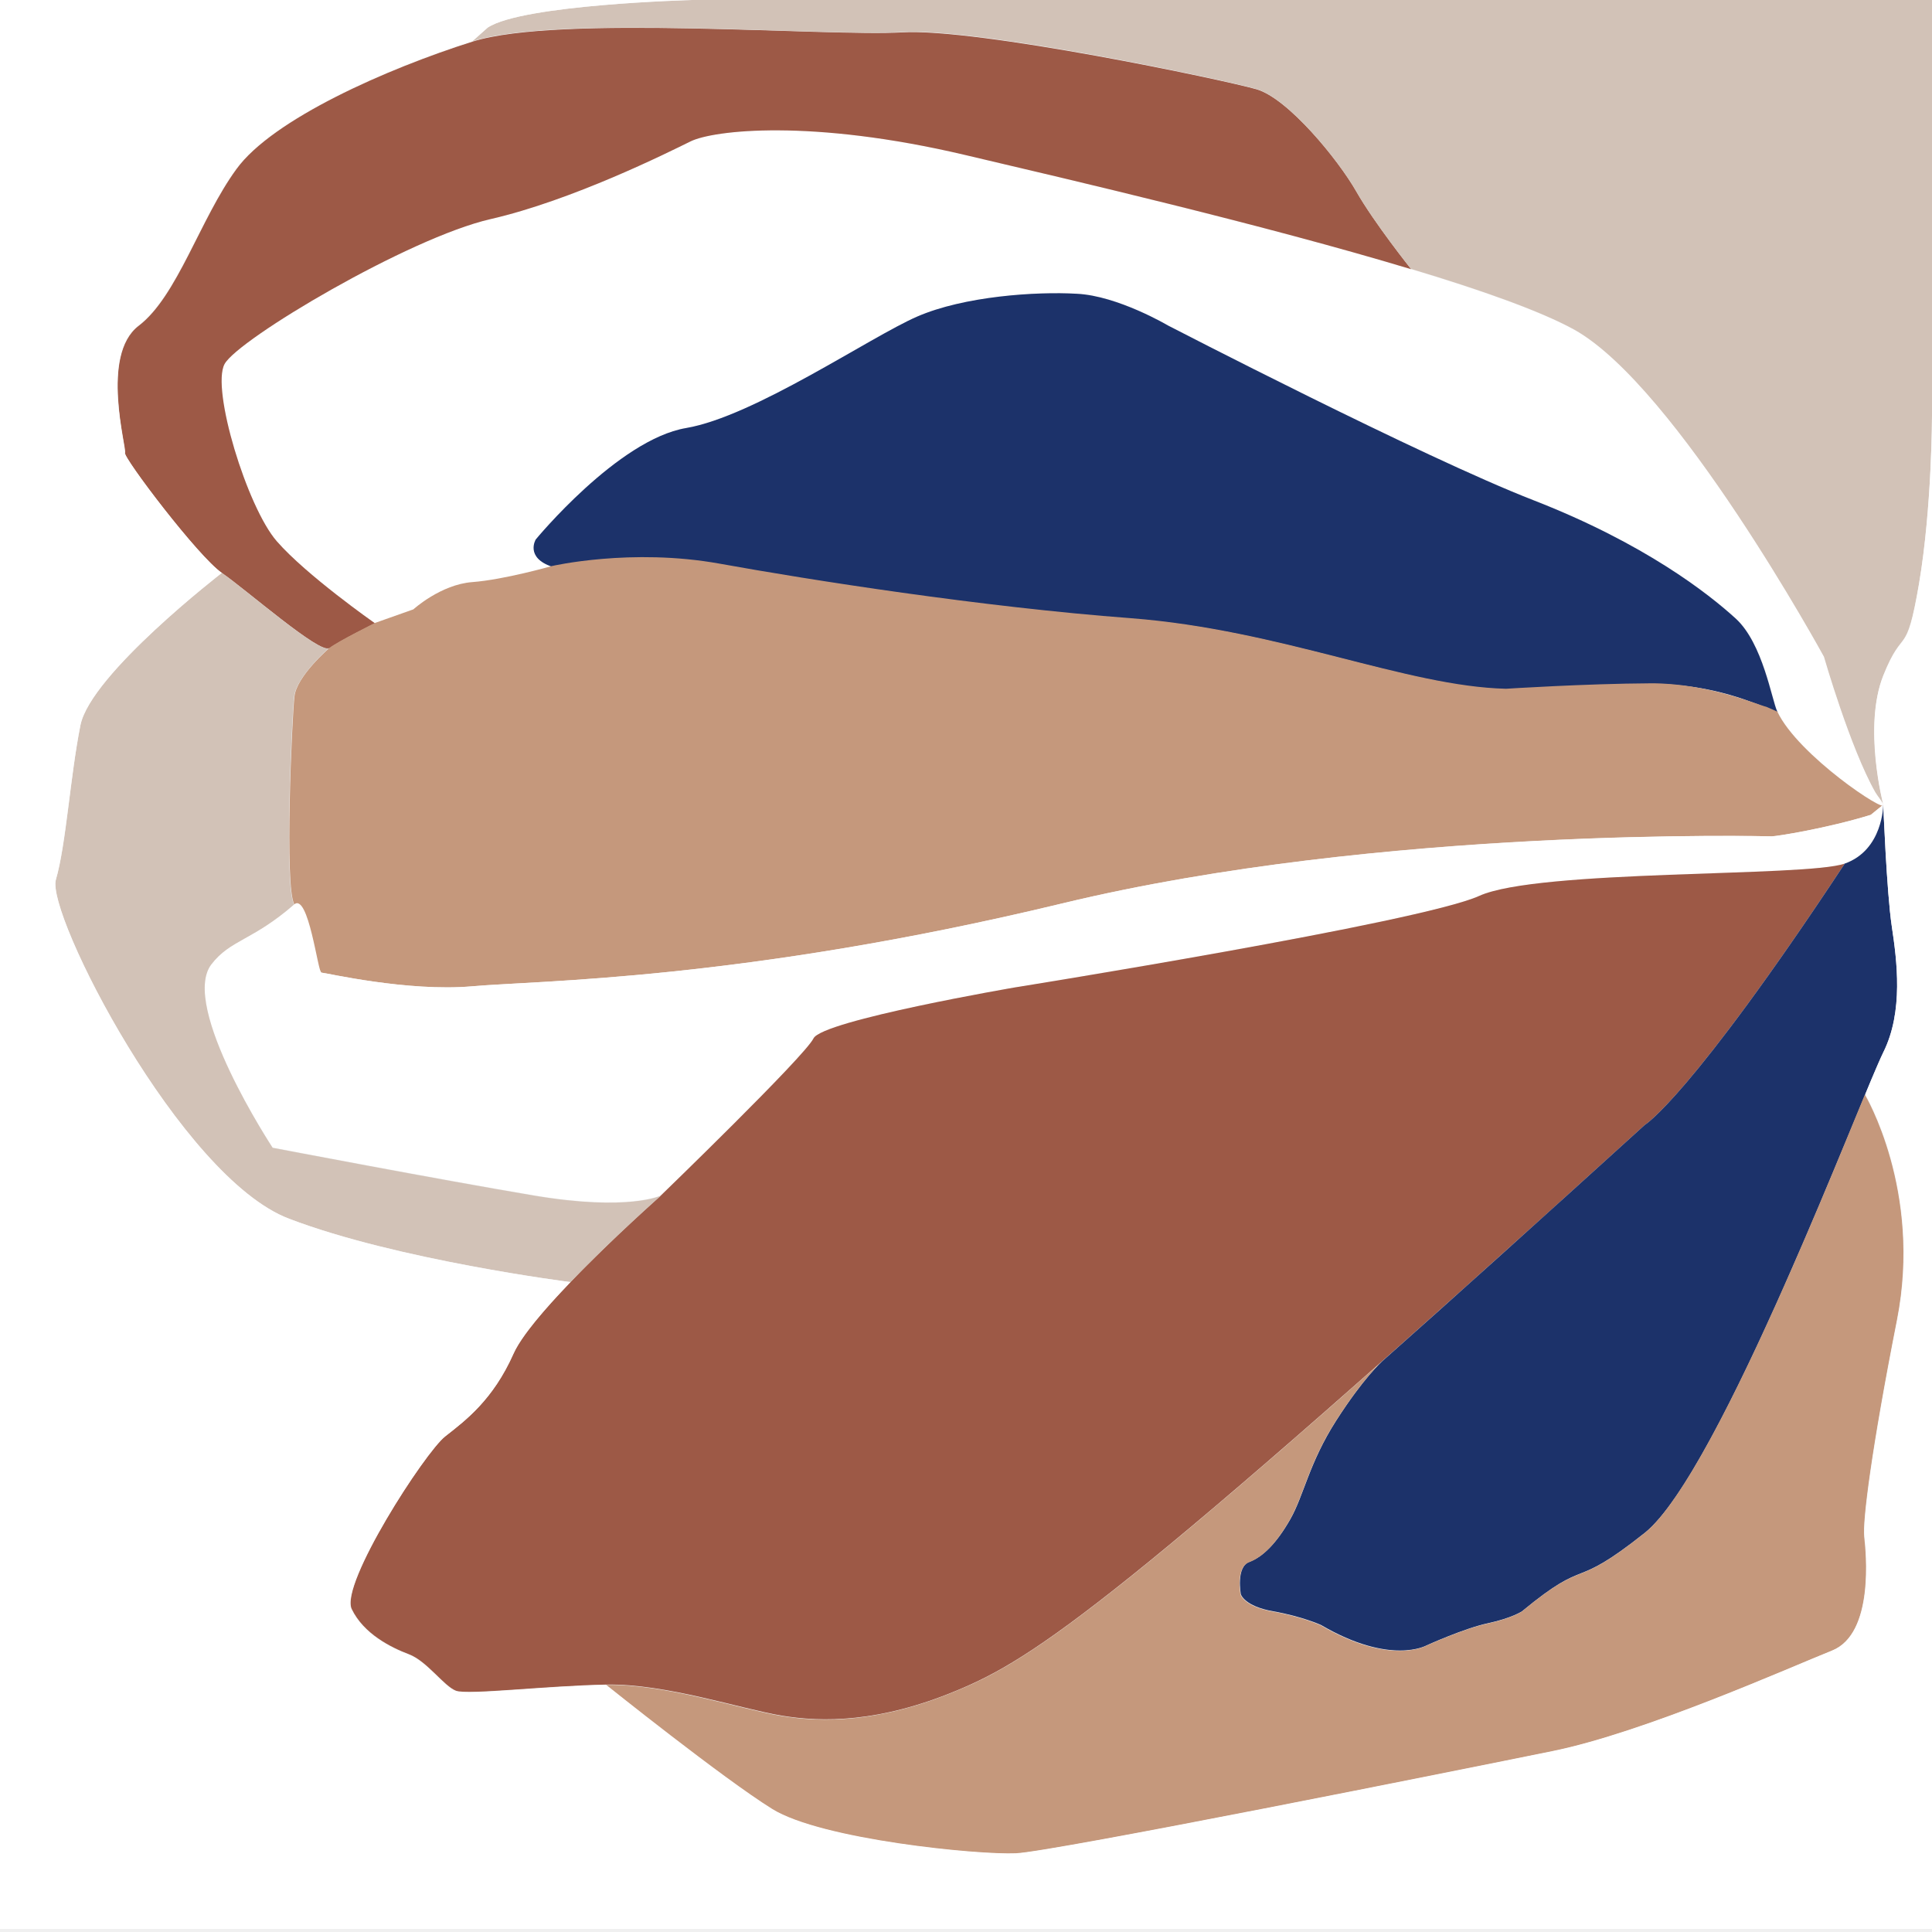
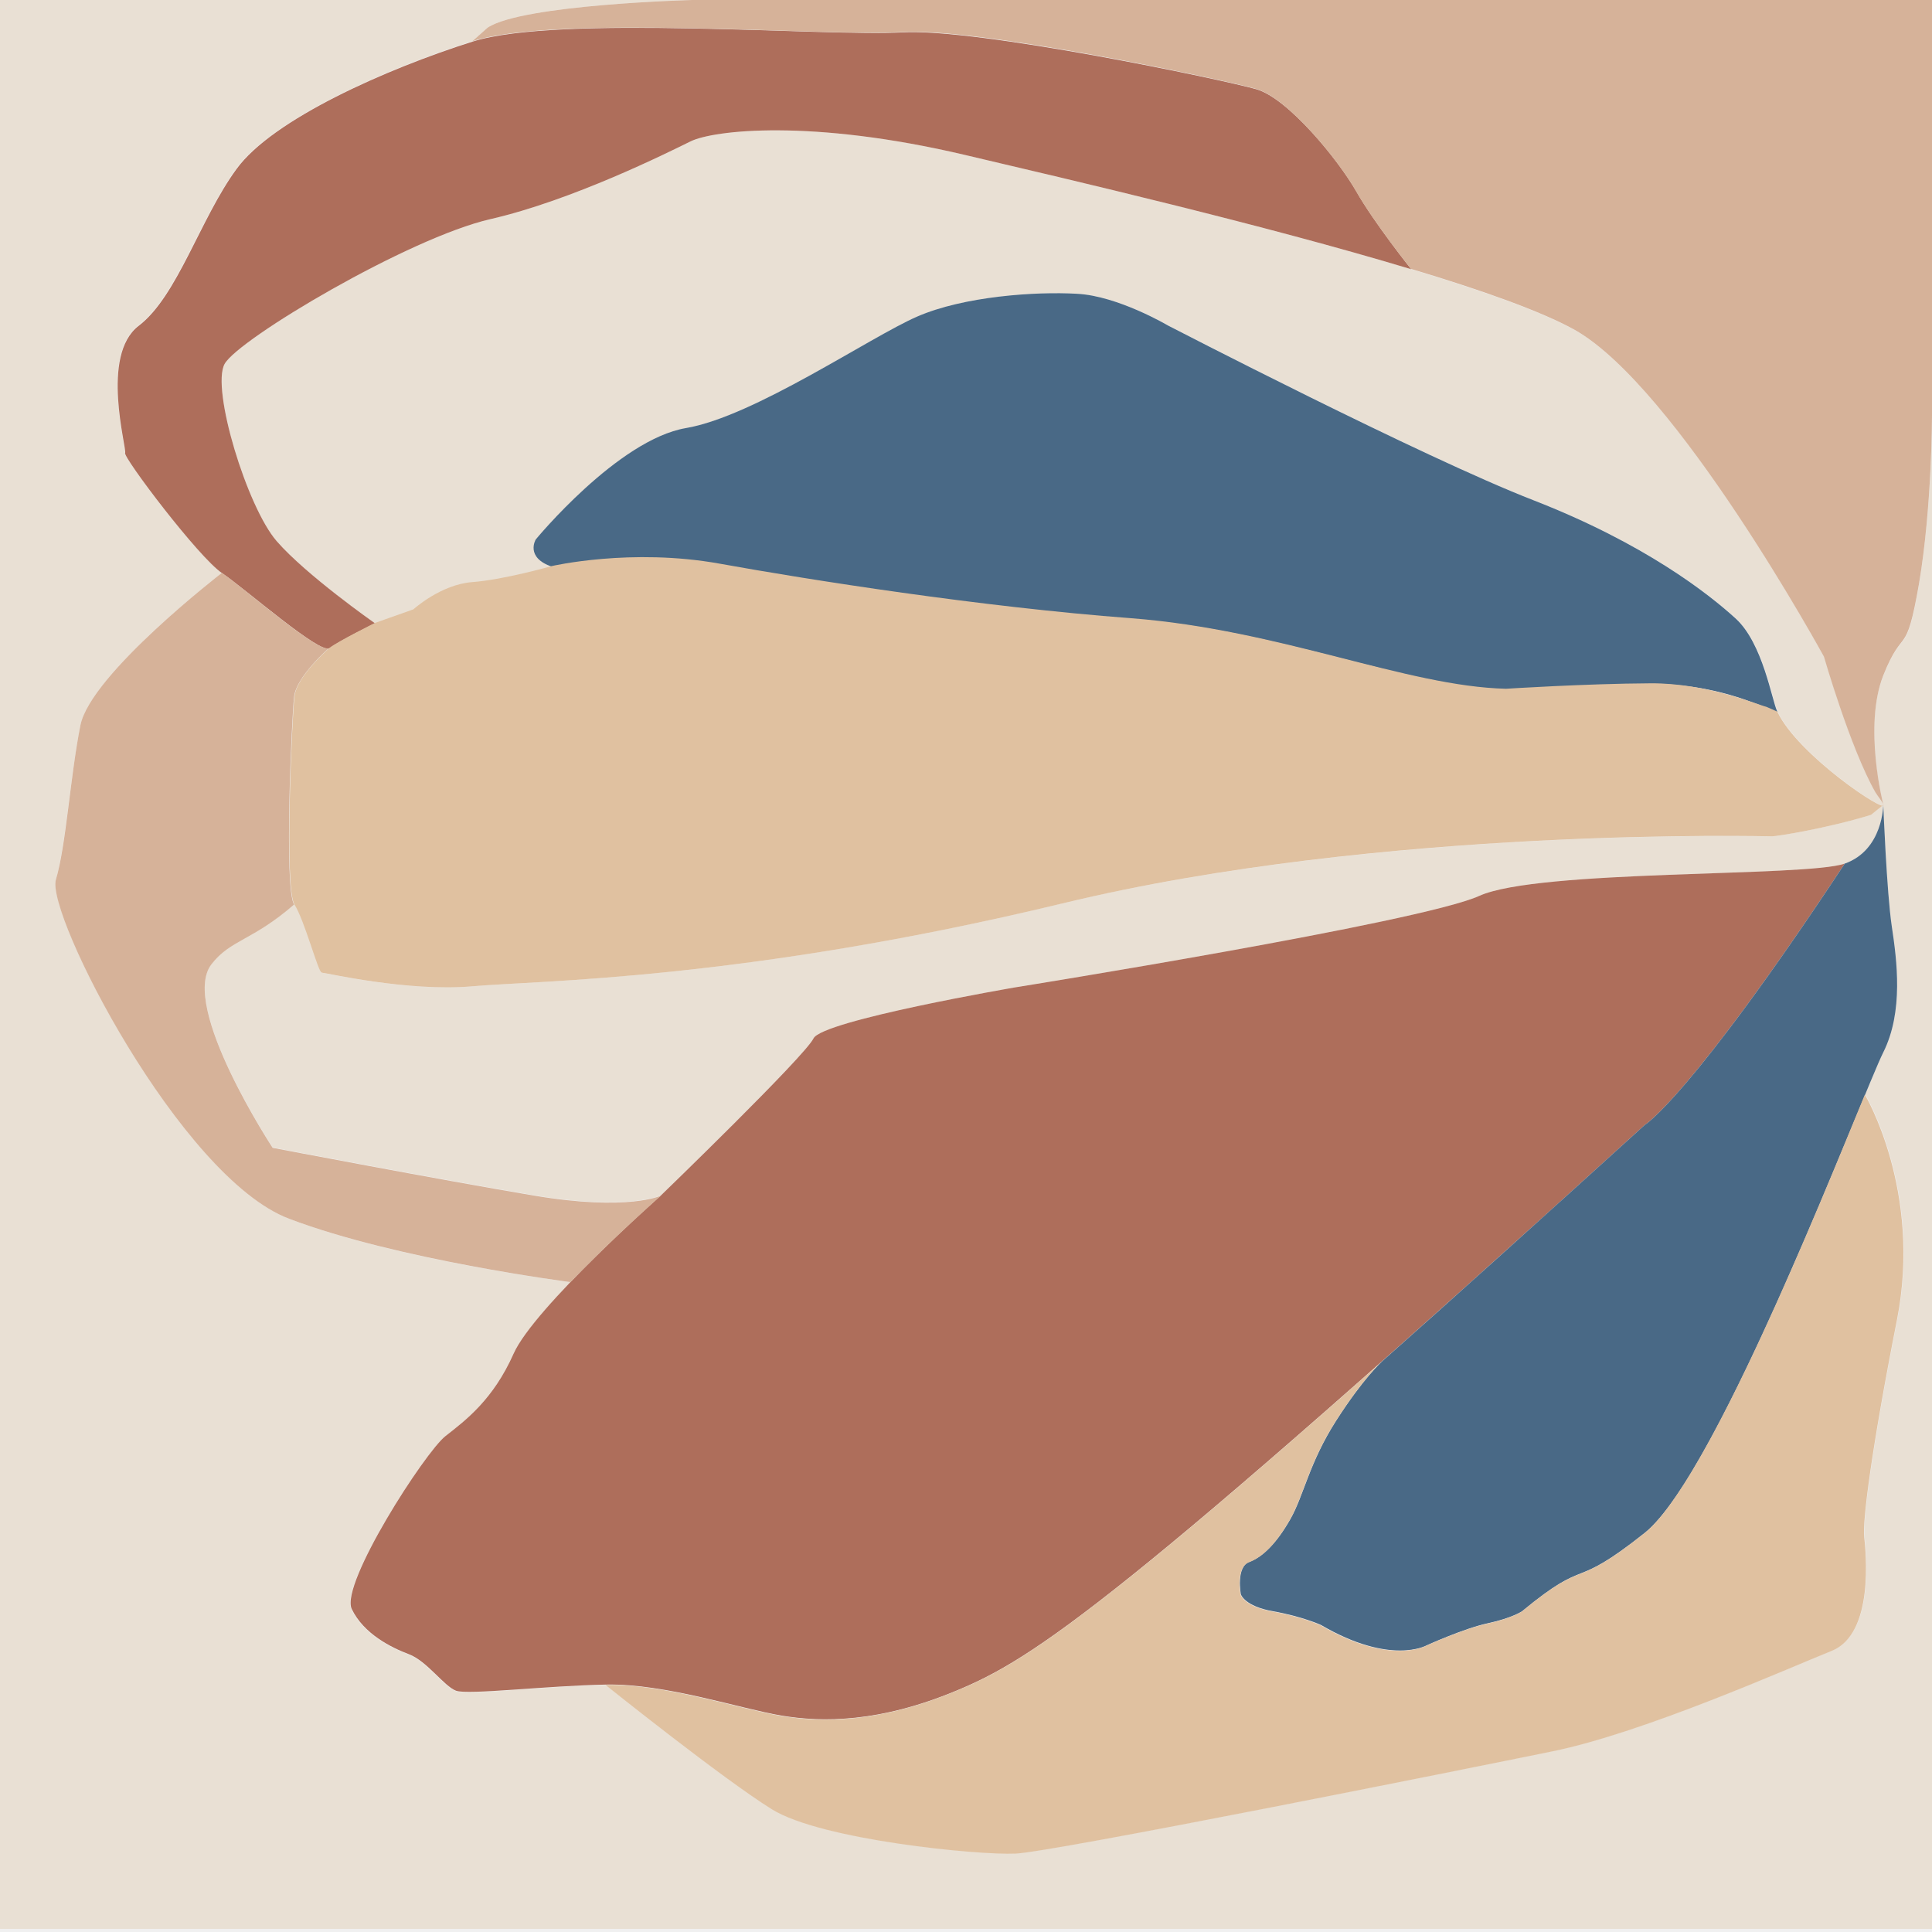
- <svg xmlns="http://www.w3.org/2000/svg" id="Calque_3" version="1.1" viewBox="0 0 566.9 566.9">
-   <defs>
-     <style>
-       .st0 {
-         fill: none;
-         stroke: #000;
-         stroke-miterlimit: 10;
-       }
- 
-       .st1 {
-         fill: #fff;
-       }
- 
-       .st2 {
-         fill: #c5987c;
-       }
- 
-       .st3 {
-         fill: #1c326a;
-       }
- 
-       .st4 {
-         fill: #d2c2b7;
-       }
- 
-       .st5 {
-         fill: #9d5946;
-       }
-     </style>
-   </defs>
-   <path class="st1" d="M109.9,182.8s-20-14-28.7-24-19.3-44.7-15.3-52c4-7.3,54-37,78-42.5,24-5.5,52-19.5,58.7-22.8,6.7-3.3,35.4-6.7,80.7,4,45.3,10.7,148.7,34.7,178.7,51.3,30,16.7,73.3,96,73.3,96,0,0,7.7,26.8,15.1,39.8.8,1.3,1.8,2.4,2.3,3.5,1.2,2.9-25-14.4-31.1-27.3-1.6-3.3-4.2-20-12.2-27.3-8-7.3-26.7-22-59.3-34.7-32.7-12.7-107.3-51.3-107.3-51.3,0,0-14.7-8.7-26.7-9.3-12-.7-33.1.7-46.9,6.7-13.8,6-47.8,29.3-67.8,32.7s-44.1,32.7-44.1,32.7c0,0-3.2,5.3,4.8,8,0,0-14,4-23.3,4.7-9.3.7-17.3,8-17.3,8l-11.3,4Z" />
-   <path class="st5" d="M109.9,182.8s-20-14-28.7-24-19.3-44.7-15.3-52,54-37,78-42.5c24-5.5,52-19.5,58.7-22.8,6.7-3.3,35.4-6.7,80.7,4,30.6,7.2,87.7,20.5,130.8,33.5,0,0-10.8-13.5-16.1-22.8-5.3-9.3-20-27.3-29.3-30-9.3-2.7-82-18-104-16.7s-100.7-5.3-126,2.7-58.7,22.8-69.3,37.4c-10.7,14.6-17.3,37.3-28.7,46s-3.4,36-4,37.3,21.6,30.7,28.5,35.3c6.9,4.7,28.9,24,31.5,22s13.3-7.3,13.3-7.3Z" />
-   <path class="st3" d="M521.5,208.8c-1.6-3.3-4.2-20-12.2-27.3-8-7.3-26.7-22-59.3-34.7-32.7-12.7-107.3-51.3-107.3-51.3,0,0-14.7-8.7-26.7-9.3-12-.7-33.1.7-46.9,6.7-13.8,6-47.8,29.3-67.8,32.7s-44.1,32.7-44.1,32.7c0,0-3.2,5.3,4.8,8,0,0,23.3-5.3,49.3-.7,26,4.7,76.7,12.7,120.7,16s80.7,20,110,20.7c0,0,23.4-1.5,42.4-1.6s31.4,6.3,34,6.9l3.2,1.4Z" />
-   <path class="st0" d="M103.1,247.3" />
-   <path class="st4" d="M138.6,12.1c25.3-8,104-1.3,126-2.7s94.7,14,104,16.7c9.3,2.7,24,20.7,29.3,30,5.3,9.3,16.1,22.8,16.1,22.8,20.7,6.2,38.1,12.4,47.9,17.8,30,16.7,73.3,96,73.3,96,0,0,7.7,26.8,15.1,39.8.8,1.3,1.8,2.4,2.3,3.5,0,0-5.9-22.8,0-37.8,6-15,6.6-4.5,10.5-27,3.8-22.5,3.8-49.2,3.8-49.2V0H203.1s-49.7,1.3-60,8.1l-4.5,4Z" />
-   <path class="st2" d="M552.6,236.1c1.2,2.9-25-14.4-31.1-27.3l-3.2-1.4c-2.6-.6-17.4-7-34-6.9-19,.1-42.4,1.6-42.4,1.6-29.3-.7-66-17.3-110-20.7-44-3.3-94.7-11.3-120.7-16-26-4.7-49.3.7-49.3.7,0,0-14,4-23.3,4.7-9.3.7-17.3,8-17.3,8l-11.3,4s-10.7,5.3-13.3,7.3c0,0-9.7,8.3-10.3,14.3-.7,6-3,56.3,0,61,3,4.7,7,20,8,20s25.3,5.7,44.3,4c19-1.7,79.3-1.7,173-24.3,93.7-22.7,207-19.7,208.3-19.7s16-2.3,29-6.3l3.7-3Z" />
-   <path class="st0" d="M133.7,507.4" />
-   <path class="st1" d="M86.3,265.4c4.2-3.6,7,20,8,20s25.3,5.7,44.3,4c19-1.7,79.3-1.7,173-24.3s207-19.7,208.3-19.7,16-2.3,29-6.3l3.7-3s0,13.3-11.3,17.3c-11.3,4-90,1.6-107.3,9.5-17.3,7.8-136,26.8-136,26.8,0,0-56.7,9.7-59.3,15-2.7,5.3-44.7,46-44.7,46,0,0-9.5,4.7-37.4,0-27.9-4.7-76.6-14-76.6-14,0,0-27.3-41.5-18-53.8,5.6-7.3,12-6.9,24.3-17.6Z" />
-   <path class="st5" d="M541.3,253.4c-11.3,4-90,1.6-107.3,9.5-17.3,7.8-136,26.8-136,26.8,0,0-56.7,9.7-59.3,15s-44.7,46-44.7,46c0,0-37.3,33-43.3,46.5-6,13.5-14,19.5-20,24.2s-30.9,43.3-27.5,50.7c3.5,7.3,11.5,11.3,16.8,13.3,5.3,2,10.3,9.4,13.8,10.7,3.5,1.3,26.8-1.5,44.2-1.8,17.3-.3,39.3,7.1,51.3,9.1s28.7,2.1,51.3-7.3c22.7-9.4,47.3-25.4,202-166,0,0,13.2-7.8,58.7-76.7" />
-   <path class="st3" d="M405.5,399.5c21.3-18.9,46.7-41.8,77.1-69.4,0,0,13.2-7.8,58.7-76.7,11.3-4,11.3-17.3,11.3-17.3,0,0,1,25.7,2.5,35.7s3.5,25-2.5,37c-6,12-48,123.5-70,141s-16,6.5-36,23c0,0-3,2-10,3.5s-18,6.5-18,6.5c0,0-10.5,6-31-6,0,0-5.5-2.5-14-4s-9.5-5-9.5-5c0,0-1.5-8,2.5-9.5s8-5.5,12-12.5,5.5-16.5,13.5-29c8-12.5,13.4-17.3,13.4-17.3" />
-   <path class="st4" d="M167.4,376.2c12.3-12.8,26.6-25.4,26.6-25.4,0,0-9.5,4.7-37.4,0-27.9-4.7-76.6-14-76.6-14,0,0-27.3-41.5-18-53.8,5.6-7.3,12-6.9,24.3-17.6-3-4.7-.7-55,0-61,.7-6,10.3-14.3,10.3-14.3-2.7,2-24.7-17.3-31.5-22,0,0-38.5,29.7-41.5,44.7s-4.2,35.3-7.2,45.3,36.5,87.4,68.4,99.5c31.8,12.1,82.6,18.6,82.6,18.6" />
-   <path class="st2" d="M177.9,494.4c17.3-.3,39.3,7.1,51.3,9.1s28.7,2.1,51.3-7.3c18.2-7.5,37.7-19.3,124.9-96.6,0,0-5.4,4.8-13.4,17.3-8,12.5-9.5,22-13.5,29s-8,11-12,12.5-2.5,9.5-2.5,9.5c0,0,1,3.5,9.5,5s14,4,14,4c20.5,12,31,6,31,6,0,0,11-5,18-6.5s10-3.5,10-3.5c20-16.5,14-5.5,36-23,18.5-14.7,51.3-96.2,64.7-128.7,0,0,16.9,28.2,9.4,66.2s-10.1,59-9.6,63.5,3,28.5-9.5,33.5-55,24-82,29.5-146.5,29.5-157.5,30-57-4-71.5-13-48.7-36.4-48.7-36.4Z" />
-   <path class="st1" d="M566.9,122.1s0,26.7-3.8,49.2c-3.8,22.5-4.5,12-10.5,27-6,15,0,37.8,0,37.8,0,0,1,25.7,2.5,35.7s3.5,25-2.5,37c-.9,1.9-2.8,6.2-5.3,12.3,0,0,16.9,28.2,9.4,66.2s-10.1,59-9.6,63.5,3,28.5-9.5,33.5-55,24-82,29.5-146.5,29.5-157.5,30-57-4-71.5-13-48.7-36.4-48.7-36.4c-17.3.3-40.7,3.1-44.2,1.8-3.5-1.3-8.5-8.7-13.8-10.7-5.3-2-13.3-6-16.8-13.3-3.5-7.3,21.5-46,27.5-50.7s14-10.7,20-24.2c2.3-5.2,9.2-13.2,16.8-21.1,0,0-50.8-6.4-82.6-18.6-31.8-12.1-71.3-89.5-68.4-99.5s4.2-30.3,7.2-45.3,41.5-44.7,41.5-44.7c-6.9-4.7-29.1-34-28.5-35.3s-7.3-28.7,4-37.3,18-31.3,28.7-46c10.7-14.6,44-29.4,69.3-37.4l4.5-4C153.3,1.3,203.1,0,203.1,0H-.4v566h567.3V122.1Z" />
+ <svg xmlns="http://www.w3.org/2000/svg" viewBox="0 0 566.9 566.9">
+   <g id="zone-1" data-color-id="WT000">
+     <path class="st1" d="M109.9,182.8s-20-14-28.7-24-19.3-44.7-15.3-52c4-7.3,54-37,78-42.5,24-5.5,52-19.5,58.7-22.8,6.7-3.3,35.4-6.7,80.7,4,45.3,10.7,148.7,34.7,178.7,51.3,30,16.7,73.3,96,73.3,96,0,0,7.7,26.8,15.1,39.8.8,1.3,1.8,2.4,2.3,3.5,1.2,2.9-25-14.4-31.1-27.3-1.6-3.3-4.2-20-12.2-27.3-8-7.3-26.7-22-59.3-34.7-32.7-12.7-107.3-51.3-107.3-51.3,0,0-14.7-8.7-26.7-9.3-12-.7-33.1.7-46.9,6.7-13.8,6-47.8,29.3-67.8,32.7s-44.1,32.7-44.1,32.7c0,0-3.2,5.3,4.8,8,0,0-14,4-23.3,4.7-9.3.7-17.3,8-17.3,8l-11.3,4Z" fill="#e9e0d4" />
+     <path class="st1" d="M86.3,265.4c4.2-3.6,7,20,8,20s25.3,5.7,44.3,4c19-1.7,79.3-1.7,173-24.3s207-19.7,208.3-19.7,16-2.3,29-6.3l3.7-3s0,13.3-11.3,17.3c-11.3,4-90,1.6-107.3,9.5-17.3,7.8-136,26.8-136,26.8,0,0-56.7,9.7-59.3,15-2.7,5.3-44.7,46-44.7,46,0,0-9.5,4.7-37.4,0-27.9-4.7-76.6-14-76.6-14,0,0-27.3-41.5-18-53.8,5.6-7.3,12-6.9,24.3-17.6Z" fill="#e9e0d4" />
+     <path class="st1" d="M566.9,122.1s0,26.7-3.8,49.2c-3.8,22.5-4.5,12-10.5,27-6,15,0,37.8,0,37.8,0,0,1,25.7,2.5,35.7s3.5,25-2.5,37c-.9,1.9-2.8,6.2-5.3,12.3,0,0,16.9,28.2,9.4,66.2s-10.1,59-9.6,63.5,3,28.5-9.5,33.5-55,24-82,29.5-146.5,29.5-157.5,30-57-4-71.5-13-48.7-36.4-48.7-36.4c-17.3.3-40.7,3.1-44.2,1.8-3.5-1.3-8.5-8.7-13.8-10.7-5.3-2-13.3-6-16.8-13.3-3.5-7.3,21.5-46,27.5-50.7s14-10.7,20-24.2c2.3-5.2,9.2-13.2,16.8-21.1,0,0-50.8-6.4-82.6-18.6-31.8-12.1-71.3-89.5-68.4-99.5s4.2-30.3,7.2-45.3,41.5-44.7,41.5-44.7c-6.9-4.7-29.1-34-28.5-35.3s-7.3-28.7,4-37.3,18-31.3,28.7-46c10.7-14.6,44-29.4,69.3-37.4l4.5-4C153.3,1.3,203.1,0,203.1,0H-.4v566h567.3V122.1Z" fill="#e9e0d4" />
+   </g>
+   <g id="zone-2" data-color-id="BW002">
+     <path class="st5" d="M109.9,182.8s-20-14-28.7-24-19.3-44.7-15.3-52,54-37,78-42.5c24-5.5,52-19.5,58.7-22.8,6.7-3.3,35.4-6.7,80.7,4,30.6,7.2,87.7,20.5,130.8,33.5,0,0-10.8-13.5-16.1-22.8-5.3-9.3-20-27.3-29.3-30-9.3-2.7-82-18-104-16.7s-100.7-5.3-126,2.7-58.7,22.8-69.3,37.4c-10.7,14.6-17.3,37.3-28.7,46s-3.4,36-4,37.3,21.6,30.7,28.5,35.3c6.9,4.7,28.9,24,31.5,22s13.3-7.3,13.3-7.3Z" fill="#ae6e5b" />
+     <path class="st5" d="M541.3,253.4c-11.3,4-90,1.6-107.3,9.5-17.3,7.8-136,26.8-136,26.8,0,0-56.7,9.7-59.3,15s-44.7,46-44.7,46c0,0-37.3,33-43.3,46.5-6,13.5-14,19.5-20,24.2s-30.9,43.3-27.5,50.7c3.5,7.3,11.5,11.3,16.8,13.3,5.3,2,10.3,9.4,13.8,10.7,3.5,1.3,26.8-1.5,44.2-1.8,17.3-.3,39.3,7.1,51.3,9.1s28.7,2.1,51.3-7.3c22.7-9.4,47.3-25.4,202-166,0,0,13.2-7.8,58.7-76.7" fill="#ae6e5b" />
+   </g>
+   <g id="zone-3" data-color-id="BL017">
+     <path class="st3" d="M521.5,208.8c-1.6-3.3-4.2-20-12.2-27.3-8-7.3-26.7-22-59.3-34.7-32.7-12.7-107.3-51.3-107.3-51.3,0,0-14.7-8.7-26.7-9.3-12-.7-33.1.7-46.9,6.7-13.8,6-47.8,29.3-67.8,32.7s-44.1,32.7-44.1,32.7c0,0-3.2,5.3,4.8,8,0,0,23.3-5.3,49.3-.7,26,4.7,76.7,12.7,120.7,16s80.7,20,110,20.7c0,0,23.4-1.5,42.4-1.6s31.4,6.3,34,6.9l3.2,1.4Z" fill="#496986" />
+     <path class="st3" d="M405.5,399.5c21.3-18.9,46.7-41.8,77.1-69.4,0,0,13.2-7.8,58.7-76.7,11.3-4,11.3-17.3,11.3-17.3,0,0,1,25.7,2.5,35.7s3.5,25-2.5,37c-6,12-48,123.5-70,141s-16,6.5-36,23c0,0-3,2-10,3.5s-18,6.5-18,6.5c0,0-10.5,6-31-6,0,0-5.5-2.5-14-4s-9.5-5-9.5-5c0,0-1.5-8,2.5-9.5s8-5.5,12-12.5,5.5-16.5,13.5-29c8-12.5,13.4-17.3,13.4-17.3" fill="#496986" />
+   </g>
+   <g id="zone-4" data-color-id="WT001">
+     <path class="st4" d="M138.6,12.1c25.3-8,104-1.3,126-2.7s94.7,14,104,16.7c9.3,2.7,24,20.7,29.3,30,5.3,9.3,16.1,22.8,16.1,22.8,20.7,6.2,38.1,12.4,47.9,17.8,30,16.7,73.3,96,73.3,96,0,0,7.7,26.8,15.1,39.8.8,1.3,1.8,2.4,2.3,3.5,0,0-5.9-22.8,0-37.8,6-15,6.6-4.5,10.5-27,3.8-22.5,3.8-49.2,3.8-49.2V0H203.1s-49.7,1.3-60,8.1l-4.5,4Z" fill="#d6b299" />
+     <path class="st4" d="M167.4,376.2c12.3-12.8,26.6-25.4,26.6-25.4,0,0-9.5,4.7-37.4,0-27.9-4.7-76.6-14-76.6-14,0,0-27.3-41.5-18-53.8,5.6-7.3,12-6.9,24.3-17.6-3-4.7-.7-55,0-61,.7-6,10.3-14.3,10.3-14.3-2.7,2-24.7-17.3-31.5-22,0,0-38.5,29.7-41.5,44.7s-4.2,35.3-7.2,45.3,36.5,87.4,68.4,99.5c31.8,12.1,82.6,18.6,82.6,18.6" fill="#d6b299" />
+   </g>
+   <g id="zone-5" data-color-id="OR008">
+     <path class="st2" d="M552.6,236.1c1.2,2.9-25-14.4-31.1-27.3l-3.2-1.4c-2.6-.6-17.4-7-34-6.9-19,.1-42.4,1.6-42.4,1.6-29.3-.7-66-17.3-110-20.7-44-3.3-94.7-11.3-120.7-16-26-4.7-49.3.7-49.3.7,0,0-14,4-23.3,4.7-9.3.7-17.3,8-17.3,8l-11.3,4s-10.7,5.3-13.3,7.3c0,0-9.7,8.3-10.3,14.3-.7,6-3,56.3,0,61,3,4.7,7,20,8,20s25.3,5.7,44.3,4c19-1.7,79.3-1.7,173-24.3,93.7-22.7,207-19.7,208.3-19.7s16-2.3,29-6.3l3.7-3Z" fill="#e0c1a0" />
+     <path class="st2" d="M177.9,494.4c17.3-.3,39.3,7.1,51.3,9.1s28.7,2.1,51.3-7.3c18.2-7.5,37.7-19.3,124.9-96.6,0,0-5.4,4.8-13.4,17.3-8,12.5-9.5,22-13.5,29s-8,11-12,12.5-2.5,9.5-2.5,9.5c0,0,1,3.5,9.5,5s14,4,14,4c20.5,12,31,6,31,6,0,0,11-5,18-6.5s10-3.5,10-3.5c20-16.5,14-5.5,36-23,18.5-14.7,51.3-96.2,64.7-128.7,0,0,16.9,28.2,9.4,66.2s-10.1,59-9.6,63.5,3,28.5-9.5,33.5-55,24-82,29.5-146.5,29.5-157.5,30-57-4-71.5-13-48.7-36.4-48.7-36.4Z" fill="#e0c1a0" />
+   </g>
</svg>
